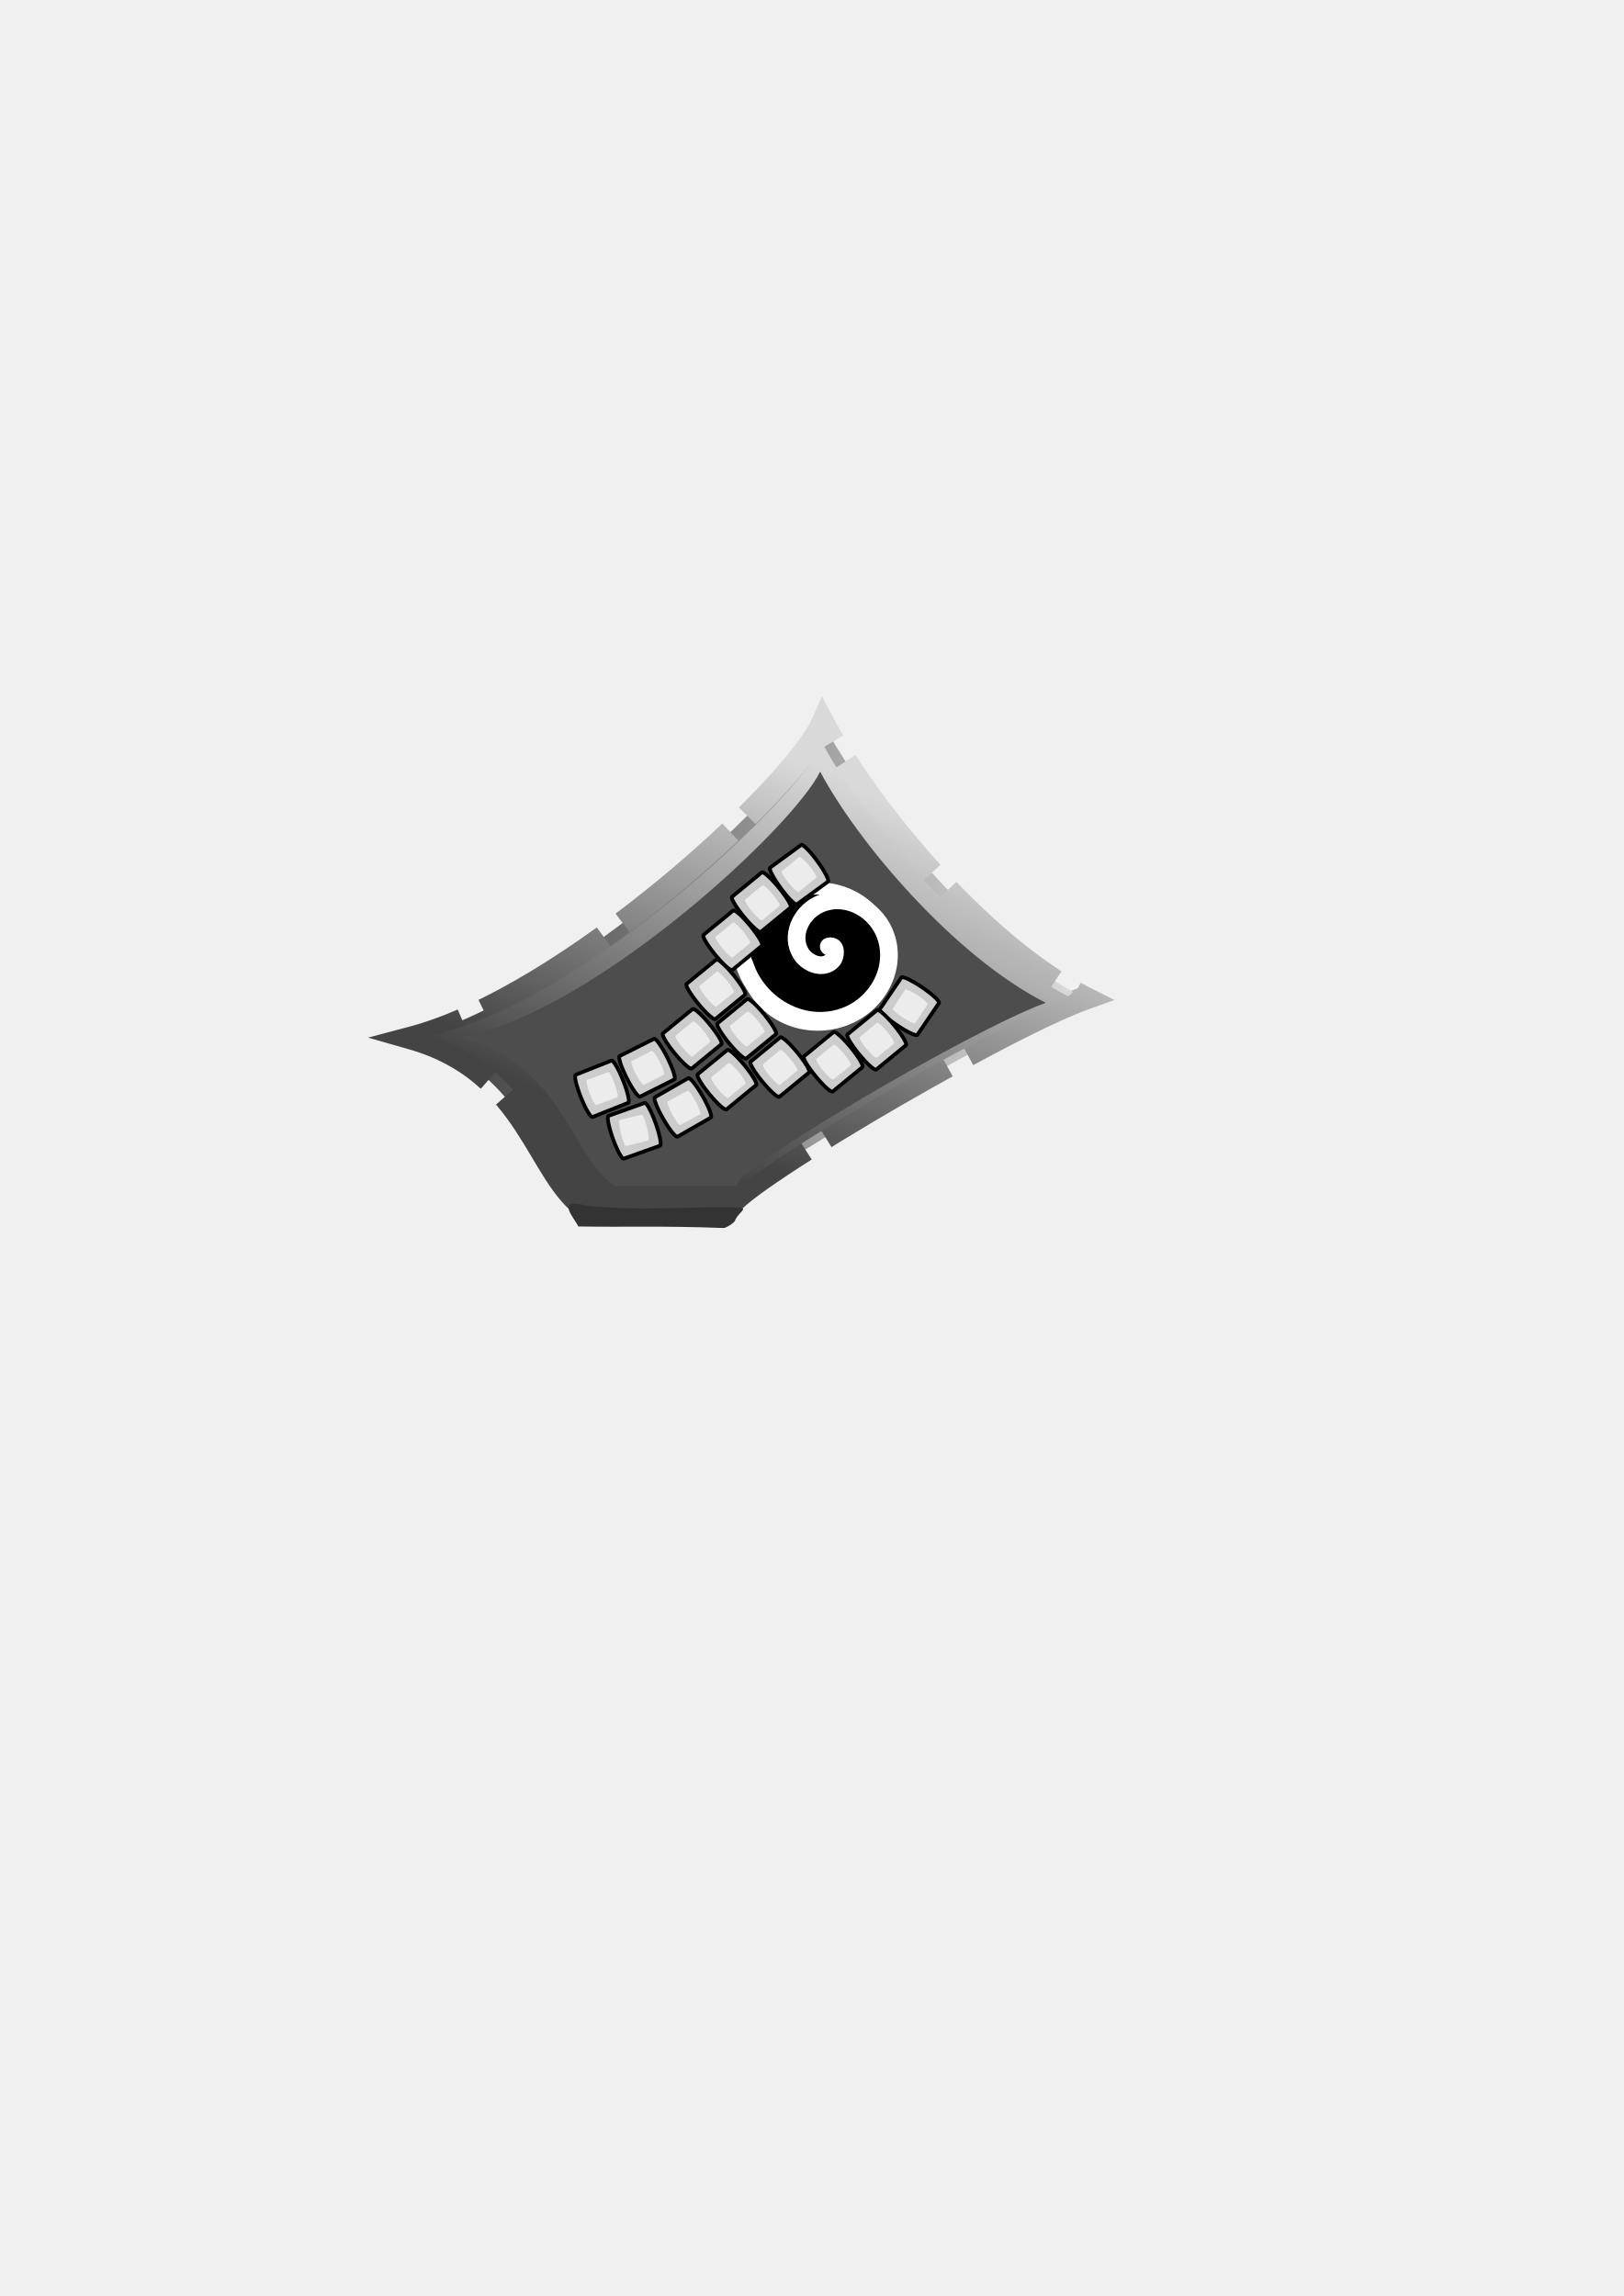
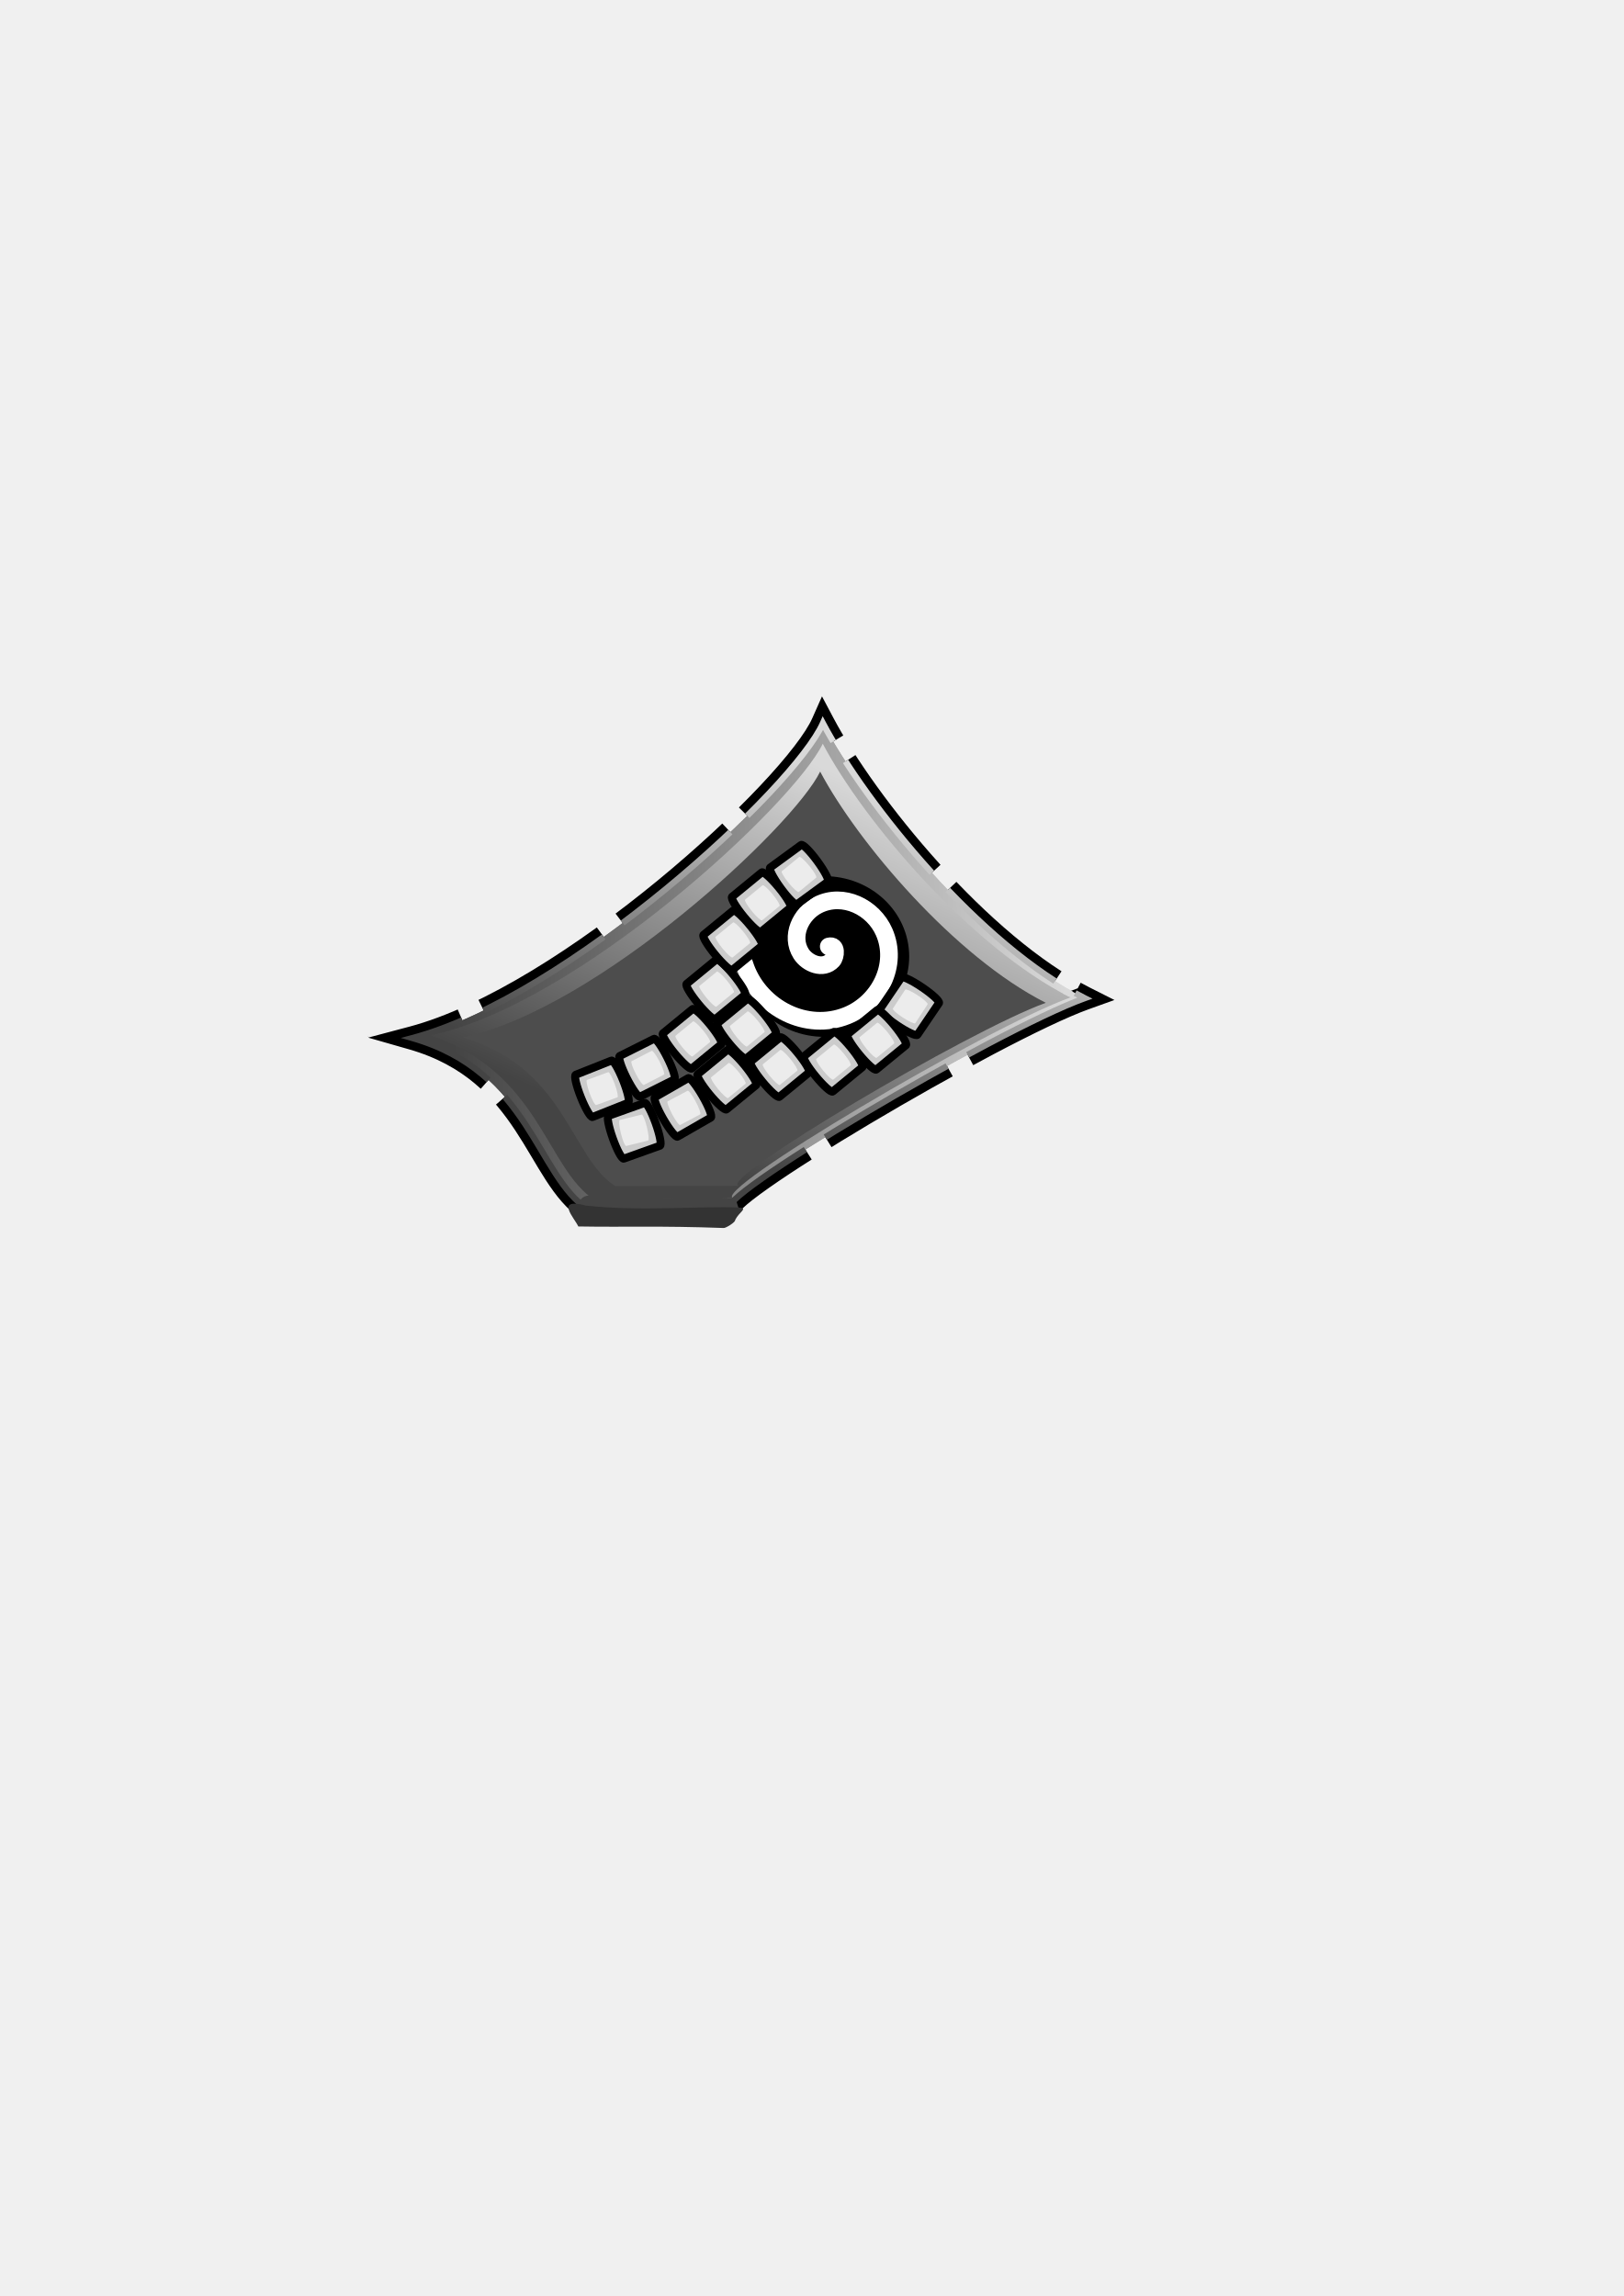
<svg xmlns="http://www.w3.org/2000/svg" xmlns:xlink="http://www.w3.org/1999/xlink" width="210mm" height="297mm" id="svg20632" version="1.1">
  <defs id="defs20634">
    <linearGradient xlink:href="#linearGradient6288" id="linearGradient6770" gradientUnits="userSpaceOnUse" gradientTransform="translate(-2428.467,-608.9006)" x1="-1578.846" y1="750.077" x2="-1662.808" y2="932.706" />
    <linearGradient id="linearGradient6288">
      <stop id="stop6298" offset="0" style="stop-color:#d9d9d9;stop-opacity:1;" />
      <stop style="stop-color:#444444;stop-opacity:1;" offset="1" id="stop6292" />
    </linearGradient>
    <linearGradient xlink:href="#linearGradient6288" id="linearGradient6768" gradientUnits="userSpaceOnUse" gradientTransform="translate(-2428.467,-608.9006)" x1="-1588.09" y1="749.23" x2="-1664.673" y2="918.881" />
    <linearGradient xlink:href="#linearGradient6288" id="linearGradient4294" gradientUnits="userSpaceOnUse" gradientTransform="matrix(0.9999724,-7.4244406e-3,7.4244406e-3,0.9999724,1984.643,-382.4945)" x1="-1578.846" y1="750.077" x2="-1662.808" y2="932.706" />
    <linearGradient xlink:href="#linearGradient6288" id="linearGradient4297" gradientUnits="userSpaceOnUse" gradientTransform="matrix(0.9999724,-7.4244406e-3,7.4244406e-3,0.9999724,1984.643,-382.4945)" x1="-1588.09" y1="749.23" x2="-1664.673" y2="918.881" />
    <linearGradient xlink:href="#linearGradient6288" id="linearGradient4353" gradientUnits="userSpaceOnUse" x1="522.185" y1="492.167" x2="221.559" y2="510.249" />
  </defs>
  <g id="layer1">
    <g id="g2491">
      <g id="g4307">
-         <path style="fill:url(#linearGradient4353);fill-opacity:1;fill-rule:evenodd;stroke:url(#linearGradient4297);stroke-width:11.486;stroke-linecap:butt;stroke-linejoin:miter;marker-start:none;stroke-miterlimit:4;stroke-dasharray:68.916, 11.486;stroke-dashoffset:0;stroke-opacity:1" d="M 287.543,591.295 C 262.321,575.255 259.252,524.042 201.533,507.502 277.775,487.245 388.141,385.385 402.262,353.583 423.446,393.601 479.028,462.173 530.248,488.01 487.001,503.534 343.699,588.468 357.282,591.19" id="path6726" />
+         <path style="fill:url(#linearGradient4353);fill-opacity:1;fill-rule:evenodd;stroke:#000000;stroke-width:11.486;stroke-linecap:butt;stroke-linejoin:miter;marker-start:none;stroke-miterlimit:4;stroke-dasharray:68.916, 11.486;stroke-dashoffset:0;stroke-opacity:1" d="M 287.543,591.295 C 262.321,575.255 259.252,524.042 201.533,507.502 277.775,487.245 388.141,385.385 402.262,353.583 423.446,393.601 479.028,462.173 530.248,488.01 487.001,503.534 343.699,588.468 357.282,591.19" id="path6726-outline" />
+         <path style="fill:url(#linearGradient4353);fill-opacity:1;fill-rule:evenodd;stroke:url(#linearGradient4297);stroke-width:3;stroke-linecap:butt;stroke-linejoin:miter;marker-start:none;stroke-miterlimit:4;stroke-dasharray:68.916, 11.486;stroke-dashoffset:0;stroke-opacity:1" d="M 287.543,591.295 C 262.321,575.255 259.252,524.042 201.533,507.502 277.775,487.245 388.141,385.385 402.262,353.583 423.446,393.601 479.028,462.173 530.248,488.01 487.001,503.534 343.699,588.468 357.282,591.19" id="path6726" />
        <path style="fill:none;fill-rule:evenodd;stroke:#808080;stroke-width:0.1;stroke-linecap:butt;stroke-linejoin:miter;stroke-miterlimit:4;stroke-dasharray:none;stroke-opacity:1" d="M 179.633,506.695 C 179.681,506.695 179.804,506.697 179.887,506.698 C 179.902,506.698 179.916,506.699 179.931,506.699" id="path7897" />
        <path style="fill:url(#linearGradient4294);fill-opacity:1;fill-rule:evenodd;stroke:none;stroke-width:11.486;stroke-linecap:butt;stroke-linejoin:miter;marker-start:none;stroke-miterlimit:4;stroke-dasharray:68.914, 11.486;stroke-dashoffset:0;stroke-opacity:1" d="M 290.854,586.804 C 266.848,571.537 264.215,524.448 210.364,506.211 C 282.914,491.018 387.814,393.143 402.19,363.611 C 422.352,401.699 474.482,463.067 523.233,487.659 C 482.071,502.435 345.677,583.274 358.605,585.865" id="path6728" />
        <path style="fill:#4d4d4d;fill-opacity:1;fill-rule:evenodd;stroke:none;stroke-width:11.486;stroke-linecap:butt;stroke-linejoin:miter;marker-start:none;stroke-miterlimit:4;stroke-dasharray:68.914, 11.486;stroke-dashoffset:0;stroke-opacity:1" d="M 300.71,579.86 C 278.834,565.948 276.173,521.53 226.111,507.184 C 292.222,493.34 387.812,404.151 400.912,377.239 C 419.285,411.947 466.789,467.869 511.213,490.278 C 473.705,503.743 349.415,577.408 361.196,579.769" id="path6730" />
-         <ellipse style="fill:#000000;stroke:#ffffff;stroke-width:11.999;stroke-linecap:square;paint-order:markers stroke fill" id="path1638" cx="399.698" cy="467.639" rx="32.432" ry="30.283" />
+         <ellipse style="fill:#000000;stroke:#000000;stroke-width:18;stroke-linecap:square;paint-order:markers stroke fill" id="path1638" cx="403" cy="467.639" rx="32.432" ry="30.283" />
        <path style="fill:none;fill-rule:evenodd;stroke:#ffffff;stroke-width:7.5;stroke-linecap:round;stroke-linejoin:miter;stroke-miterlimit:4;stroke-dasharray:none;stroke-opacity:1" id="path6732" d="M -1841.792,591.638 C -1838.164,591.998 -1840.487,596.707 -1842.391,597.669 C -1847.548,600.276 -1852.83,595.261 -1853.854,590.441 C -1855.685,581.819 -1848.134,574.446 -1839.997,573.546 C -1828.055,572.225 -1818.344,582.6 -1817.67,594.032 C -1816.771,609.269 -1830.062,621.383 -1844.785,621.791 C -1863.311,622.305 -1877.854,606.057 -1877.976,588.047 C -1877.981,587.342 -1877.965,586.637 -1877.929,585.932" transform="matrix(1.081431,-0.4011848,0.4011848,1.081431,2159.544,-915.9844)" />
        <g id="g6734" transform="matrix(0.9060636,0.3613978,-0.3613978,0.9060636,2150.533,295.019)" style="fill:#e6e6e6">
-           <rect transform="matrix(-0.8757396,-0.4827838,-0.4829096,0.8756702,0,0)" ry="1.767" rx="18.522" y="1537.923" x="959.762" height="22.774" width="22.778" id="rect6736" style="opacity:1;fill:#cccccc;fill-opacity:1;stroke:#000000;stroke-width:1.873;stroke-miterlimit:4;stroke-dasharray:none;stroke-dashoffset:0;stroke-opacity:1" />
-           <rect transform="matrix(-0.9767069,-0.2145779,-0.2147181,0.9766761,0,0)" ry="1.767" rx="18.522" y="1137.089" x="1322.746" height="22.774" width="22.778" id="rect6738" style="opacity:1;fill:#cccccc;fill-opacity:1;stroke:#000000;stroke-width:1.873;stroke-miterlimit:4;stroke-dasharray:none;stroke-dashoffset:0;stroke-opacity:1" />
-           <rect transform="matrix(-0.8757396,-0.4827838,-0.4829096,0.8756702,0,0)" ry="1.767" rx="18.522" y="1515.588" x="944.866" height="22.774" width="22.778" id="rect6740" style="opacity:1;fill:#cccccc;fill-opacity:1;stroke:#000000;stroke-width:1.873;stroke-miterlimit:4;stroke-dasharray:none;stroke-dashoffset:0;stroke-opacity:1" />
-           <rect transform="matrix(-0.8757396,-0.4827838,-0.4829096,0.8756702,0,0)" ry="1.767" rx="18.522" y="1538.586" x="985.132" height="22.774" width="22.778" id="rect6742" style="opacity:1;fill:#cccccc;fill-opacity:1;stroke:#000000;stroke-width:1.873;stroke-miterlimit:4;stroke-dasharray:none;stroke-dashoffset:0;stroke-opacity:1" />
-           <rect transform="matrix(-0.8757396,-0.4827838,-0.4829096,0.8756702,0,0)" ry="1.767" rx="18.522" y="1491.742" x="939.518" height="22.774" width="22.778" id="rect6744" style="opacity:1;fill:#cccccc;fill-opacity:1;stroke:#000000;stroke-width:1.873;stroke-miterlimit:4;stroke-dasharray:none;stroke-dashoffset:0;stroke-opacity:1" />
-           <rect transform="matrix(-0.8757396,-0.4827838,-0.4829096,0.8756702,0,0)" ry="1.767" rx="18.522" y="1537.97" x="1010.241" height="22.774" width="22.778" id="rect6746" style="opacity:1;fill:#cccccc;fill-opacity:1;stroke:#000000;stroke-width:1.873;stroke-miterlimit:4;stroke-dasharray:none;stroke-dashoffset:0;stroke-opacity:1" />
-           <rect transform="matrix(-0.8757396,-0.4827838,-0.4829096,0.8756702,0,0)" ry="1.767" rx="18.522" y="1515.828" x="1023.853" height="22.774" width="22.778" id="rect6748" style="opacity:1;fill:#cccccc;fill-opacity:1;stroke:#000000;stroke-width:1.873;stroke-miterlimit:4;stroke-dasharray:none;stroke-dashoffset:0;stroke-opacity:1" />
-           <rect transform="matrix(-0.8757396,-0.4827838,-0.4829096,0.8756702,0,0)" ry="1.767" rx="18.522" y="1492.63" x="1029.535" height="22.774" width="22.778" id="rect6750" style="opacity:1;fill:#cccccc;fill-opacity:1;stroke:#000000;stroke-width:1.873;stroke-miterlimit:4;stroke-dasharray:none;stroke-dashoffset:0;stroke-opacity:1" />
-           <rect transform="matrix(-0.847359,-0.5310204,-0.5311422,0.8472827,0,0)" ry="1.767" rx="18.522" y="1525.127" x="943.736" height="22.774" width="22.778" id="rect6752" style="opacity:1;fill:#cccccc;fill-opacity:1;stroke:#000000;stroke-width:1.873;stroke-miterlimit:4;stroke-dasharray:none;stroke-dashoffset:0;stroke-opacity:1" />
-           <rect transform="matrix(-0.8757396,-0.4827838,-0.4829096,0.8756702,0,0)" ry="1.767" rx="18.522" y="1562.879" x="998.591" height="22.774" width="22.778" id="rect6754" style="opacity:1;fill:#cccccc;fill-opacity:1;stroke:#000000;stroke-width:1.873;stroke-miterlimit:4;stroke-dasharray:none;stroke-dashoffset:0;stroke-opacity:1" />
-           <rect transform="matrix(-0.8757396,-0.4827838,-0.4829096,0.8756702,0,0)" ry="1.767" rx="18.522" y="1562.423" x="971.699" height="22.774" width="22.778" id="rect6756" style="opacity:1;fill:#cccccc;fill-opacity:1;stroke:#000000;stroke-width:1.873;stroke-miterlimit:4;stroke-dasharray:none;stroke-dashoffset:0;stroke-opacity:1" />
-           <rect transform="matrix(-0.7839127,-0.620871,-0.6209837,0.7838235,0,0)" ry="1.767" rx="18.522" y="1729.342" x="697.002" height="22.774" width="22.778" id="rect6758" style="opacity:1;fill:#cccccc;fill-opacity:1;stroke:#000000;stroke-width:1.873;stroke-miterlimit:4;stroke-dasharray:none;stroke-dashoffset:0;stroke-opacity:1" />
-           <rect transform="matrix(-0.7474145,-0.664358,-0.6644652,0.7473192,0,0)" ry="1.767" rx="18.522" y="1773.909" x="622.893" height="22.774" width="22.778" id="rect6760" style="opacity:1;fill:#cccccc;fill-opacity:1;stroke:#000000;stroke-width:1.873;stroke-miterlimit:4;stroke-dasharray:none;stroke-dashoffset:0;stroke-opacity:1" />
-           <rect transform="matrix(-0.6616868,-0.7497803,-0.7498753,0.6615792,0,0)" ry="1.767" rx="18.522" y="1854.163" x="374.984" height="22.774" width="22.778" id="rect6762" style="opacity:1;fill:#cccccc;fill-opacity:1;stroke:#000000;stroke-width:1.873;stroke-miterlimit:4;stroke-dasharray:none;stroke-dashoffset:0;stroke-opacity:1" />
-           <rect transform="matrix(-0.6874343,-0.7262466,-0.7263451,0.6873302,0,0)" ry="1.767" rx="18.522" y="1846.784" x="465.344" height="22.774" width="22.778" id="rect6764" style="opacity:1;fill:#cccccc;fill-opacity:1;stroke:#000000;stroke-width:1.873;stroke-miterlimit:4;stroke-dasharray:none;stroke-dashoffset:0;stroke-opacity:1" />
+           <rect transform="matrix(-0.8757396,-0.4827838,-0.4829096,0.8756702,0,0)" ry="1.767" rx="18.522" y="1537.923" x="959.762" height="22.774" width="22.778" id="rect6736" style="opacity:1;fill:#cccccc;fill-opacity:1;stroke:#000000;stroke-width:4;stroke-miterlimit:4;stroke-dasharray:none;stroke-dashoffset:0;stroke-opacity:1" />
+           <rect transform="matrix(-0.9767069,-0.2145779,-0.2147181,0.9766761,0,0)" ry="1.767" rx="18.522" y="1137.089" x="1322.746" height="22.774" width="22.778" id="rect6738" style="opacity:1;fill:#cccccc;fill-opacity:1;stroke:#000000;stroke-width:4;stroke-miterlimit:4;stroke-dasharray:none;stroke-dashoffset:0;stroke-opacity:1" />
+           <rect transform="matrix(-0.8757396,-0.4827838,-0.4829096,0.8756702,0,0)" ry="1.767" rx="18.522" y="1515.588" x="944.866" height="22.774" width="22.778" id="rect6740" style="opacity:1;fill:#cccccc;fill-opacity:1;stroke:#000000;stroke-width:4;stroke-miterlimit:4;stroke-dasharray:none;stroke-dashoffset:0;stroke-opacity:1" />
+           <rect transform="matrix(-0.8757396,-0.4827838,-0.4829096,0.8756702,0,0)" ry="1.767" rx="18.522" y="1538.586" x="985.132" height="22.774" width="22.778" id="rect6742" style="opacity:1;fill:#cccccc;fill-opacity:1;stroke:#000000;stroke-width:4;stroke-miterlimit:4;stroke-dasharray:none;stroke-dashoffset:0;stroke-opacity:1" />
+           <rect transform="matrix(-0.8757396,-0.4827838,-0.4829096,0.8756702,0,0)" ry="1.767" rx="18.522" y="1491.742" x="939.518" height="22.774" width="22.778" id="rect6744" style="opacity:1;fill:#cccccc;fill-opacity:1;stroke:#000000;stroke-width:4;stroke-miterlimit:4;stroke-dasharray:none;stroke-dashoffset:0;stroke-opacity:1" />
+           <rect transform="matrix(-0.8757396,-0.4827838,-0.4829096,0.8756702,0,0)" ry="1.767" rx="18.522" y="1537.97" x="1010.241" height="22.774" width="22.778" id="rect6746" style="opacity:1;fill:#cccccc;fill-opacity:1;stroke:#000000;stroke-width:4;stroke-miterlimit:4;stroke-dasharray:none;stroke-dashoffset:0;stroke-opacity:1" />
+           <rect transform="matrix(-0.8757396,-0.4827838,-0.4829096,0.8756702,0,0)" ry="1.767" rx="18.522" y="1515.828" x="1023.853" height="22.774" width="22.778" id="rect6748" style="opacity:1;fill:#cccccc;fill-opacity:1;stroke:#000000;stroke-width:4;stroke-miterlimit:4;stroke-dasharray:none;stroke-dashoffset:0;stroke-opacity:1" />
+           <rect transform="matrix(-0.8757396,-0.4827838,-0.4829096,0.8756702,0,0)" ry="1.767" rx="18.522" y="1492.63" x="1029.535" height="22.774" width="22.778" id="rect6750" style="opacity:1;fill:#cccccc;fill-opacity:1;stroke:#000000;stroke-width:4;stroke-miterlimit:4;stroke-dasharray:none;stroke-dashoffset:0;stroke-opacity:1" />
+           <rect transform="matrix(-0.847359,-0.5310204,-0.5311422,0.8472827,0,0)" ry="1.767" rx="18.522" y="1525.127" x="943.736" height="22.774" width="22.778" id="rect6752" style="opacity:1;fill:#cccccc;fill-opacity:1;stroke:#000000;stroke-width:4;stroke-miterlimit:4;stroke-dasharray:none;stroke-dashoffset:0;stroke-opacity:1" />
+           <rect transform="matrix(-0.8757396,-0.4827838,-0.4829096,0.8756702,0,0)" ry="1.767" rx="18.522" y="1562.879" x="998.591" height="22.774" width="22.778" id="rect6754" style="opacity:1;fill:#cccccc;fill-opacity:1;stroke:#000000;stroke-width:4;stroke-miterlimit:4;stroke-dasharray:none;stroke-dashoffset:0;stroke-opacity:1" />
+           <rect transform="matrix(-0.8757396,-0.4827838,-0.4829096,0.8756702,0,0)" ry="1.767" rx="18.522" y="1562.423" x="971.699" height="22.774" width="22.778" id="rect6756" style="opacity:1;fill:#cccccc;fill-opacity:1;stroke:#000000;stroke-width:4;stroke-miterlimit:4;stroke-dasharray:none;stroke-dashoffset:0;stroke-opacity:1" />
+           <rect transform="matrix(-0.7839127,-0.620871,-0.6209837,0.7838235,0,0)" ry="1.767" rx="18.522" y="1729.342" x="697.002" height="22.774" width="22.778" id="rect6758" style="opacity:1;fill:#cccccc;fill-opacity:1;stroke:#000000;stroke-width:4;stroke-miterlimit:4;stroke-dasharray:none;stroke-dashoffset:0;stroke-opacity:1" />
+           <rect transform="matrix(-0.7474145,-0.664358,-0.6644652,0.7473192,0,0)" ry="1.767" rx="18.522" y="1773.909" x="622.893" height="22.774" width="22.778" id="rect6760" style="opacity:1;fill:#cccccc;fill-opacity:1;stroke:#000000;stroke-width:4;stroke-miterlimit:4;stroke-dasharray:none;stroke-dashoffset:0;stroke-opacity:1" />
+           <rect transform="matrix(-0.6616868,-0.7497803,-0.7498753,0.6615792,0,0)" ry="1.767" rx="18.522" y="1854.163" x="374.984" height="22.774" width="22.778" id="rect6762" style="opacity:1;fill:#cccccc;fill-opacity:1;stroke:#000000;stroke-width:4;stroke-miterlimit:4;stroke-dasharray:none;stroke-dashoffset:0;stroke-opacity:1" />
+           <rect transform="matrix(-0.6874343,-0.7262466,-0.7263451,0.6873302,0,0)" ry="1.767" rx="18.522" y="1846.784" x="465.344" height="22.774" width="22.778" id="rect6764" style="opacity:1;fill:#cccccc;fill-opacity:1;stroke:#000000;stroke-width:4;stroke-miterlimit:4;stroke-dasharray:none;stroke-dashoffset:0;stroke-opacity:1" />
        </g>
        <path style="fill:#444444;fill-opacity:1;fill-rule:evenodd;stroke:none;stroke-width:1px;stroke-linecap:butt;stroke-linejoin:miter;stroke-opacity:1" d="M 284.047,595.802 C 307.737,596.251 324.417,595.378 355.784,596.638 C 356.72,596.865 361.854,593.436 361.54,592.216 C 359.034,584.278 359.783,586.084 356.484,585.903 C 337.117,585.029 314.055,587.647 287.869,584.445 C 281.664,585.071 282.212,591.282 284.047,595.802 z" id="path6766" />
        <rect transform="matrix(-0.6345586,-0.7728747,-0.7729659,0.6344476,0,0)" ry="1.015" rx="10.637" y="30.372" x="-627.14" height="13.079" width="13.082" id="rect6820" style="fill:#ececec;fill-opacity:1;stroke:none;stroke-width:1.873;stroke-miterlimit:4;stroke-dasharray:none;stroke-dashoffset:0;stroke-opacity:1" />
        <rect transform="matrix(-0.6345586,-0.7728747,-0.7729659,0.6344476,0,0)" ry="1.015" rx="10.637" y="29.577" x="-602.589" height="13.079" width="13.082" id="rect6822" style="fill:#ececec;fill-opacity:1;stroke:none;stroke-width:1.873;stroke-miterlimit:4;stroke-dasharray:none;stroke-dashoffset:0;stroke-opacity:1" />
        <rect transform="matrix(-0.6345586,-0.7728747,-0.7729659,0.6344476,0,0)" ry="1.015" rx="10.637" y="8.213" x="-589.022" height="13.079" width="13.082" id="rect6824" style="fill:#ececec;fill-opacity:1;stroke:none;stroke-width:1.873;stroke-miterlimit:4;stroke-dasharray:none;stroke-dashoffset:0;stroke-opacity:1" />
        <rect transform="matrix(-0.6345586,-0.7728747,-0.7729659,0.6344476,0,0)" ry="1.015" rx="10.637" y="-14.452" x="-584.131" height="13.079" width="13.082" id="rect6826" style="fill:#ececec;fill-opacity:1;stroke:none;stroke-width:1.873;stroke-miterlimit:4;stroke-dasharray:none;stroke-dashoffset:0;stroke-opacity:1" />
        <rect transform="matrix(-0.6345586,-0.7728747,-0.7729659,0.6344476,0,0)" ry="1.015" rx="10.637" y="-37.13" x="-584.795" height="13.079" width="13.082" id="rect6828" style="fill:#ececec;fill-opacity:1;stroke:none;stroke-width:1.873;stroke-miterlimit:4;stroke-dasharray:none;stroke-dashoffset:0;stroke-opacity:1" />
        <rect transform="matrix(-0.8373556,-0.5466586,-0.5467789,0.837277,0,0)" ry="1.015" rx="10.637" y="162.24" x="-648.126" height="13.079" width="13.082" id="rect6830" style="fill:#ececec;fill-opacity:1;stroke:none;stroke-width:1.873;stroke-miterlimit:4;stroke-dasharray:none;stroke-dashoffset:0;stroke-opacity:1" />
        <rect transform="matrix(-0.6345586,-0.7728747,-0.7729659,0.6344476,0,0)" ry="1.015" rx="10.637" y="-15.085" x="-671.619" height="13.079" width="13.082" id="rect6832" style="fill:#ececec;fill-opacity:1;stroke:none;stroke-width:1.873;stroke-miterlimit:4;stroke-dasharray:none;stroke-dashoffset:0;stroke-opacity:1" />
        <rect transform="matrix(-0.6345586,-0.7728747,-0.7729659,0.6344476,0,0)" ry="1.015" rx="10.637" y="8.074" x="-666.409" height="13.079" width="13.082" id="rect6834" style="fill:#ececec;fill-opacity:1;stroke:none;stroke-width:1.873;stroke-miterlimit:4;stroke-dasharray:none;stroke-dashoffset:0;stroke-opacity:1" />
        <rect transform="matrix(-0.6345586,-0.7728747,-0.7729659,0.6344476,0,0)" ry="1.015" rx="10.637" y="29.921" x="-651.863" height="13.079" width="13.082" id="rect6836" style="fill:#ececec;fill-opacity:1;stroke:none;stroke-width:1.873;stroke-miterlimit:4;stroke-dasharray:none;stroke-dashoffset:0;stroke-opacity:1" />
        <rect transform="matrix(-0.6345586,-0.7728747,-0.7729659,0.6344476,0,0)" ry="1.015" rx="10.637" y="54.043" x="-613.993" height="13.079" width="13.082" id="rect6838" style="fill:#ececec;fill-opacity:1;stroke:none;stroke-width:1.873;stroke-miterlimit:4;stroke-dasharray:none;stroke-dashoffset:0;stroke-opacity:1" />
        <rect transform="matrix(-0.6345586,-0.7728747,-0.7729659,0.6344476,0,0)" ry="1.015" rx="10.637" y="53.511" x="-640.759" height="13.079" width="13.082" id="rect6840" style="fill:#ececec;fill-opacity:1;stroke:none;stroke-width:1.873;stroke-miterlimit:4;stroke-dasharray:none;stroke-dashoffset:0;stroke-opacity:1" />
        <rect transform="matrix(-0.4577609,-0.8890753,-0.8891411,0.4576332,0,0)" ry="1.015" rx="10.637" y="-49.067" x="-615.666" height="13.079" width="13.082" id="rect6842" style="fill:#ececec;fill-opacity:1;stroke:none;stroke-width:1.873;stroke-miterlimit:4;stroke-dasharray:none;stroke-dashoffset:0;stroke-opacity:1" />
        <rect transform="matrix(-0.4681376,-0.8836556,-0.8837228,0.4680106,0,0)" ry="1.015" rx="10.637" y="-48.391" x="-641.654" height="13.079" width="13.082" id="rect6844" style="fill:#ececec;fill-opacity:1;stroke:none;stroke-width:1.873;stroke-miterlimit:4;stroke-dasharray:none;stroke-dashoffset:0;stroke-opacity:1" />
        <rect transform="matrix(-0.2392959,-0.9709467,-0.970981,0.2391565,0,0)" ry="1.015" rx="10.637" y="-175.17" x="-617.206" height="13.079" width="13.082" id="rect6846" style="fill:#ececec;fill-opacity:1;stroke:none;stroke-width:1.873;stroke-miterlimit:4;stroke-dasharray:none;stroke-dashoffset:0;stroke-opacity:1" />
        <rect transform="matrix(-0.3440762,-0.9389417,-0.9389911,0.3439413,0,0)" ry="1.015" rx="10.637" y="-99.796" x="-607.543" height="13.079" width="13.082" id="rect6848" style="fill:#ececec;fill-opacity:1;stroke:none;stroke-width:1.873;stroke-miterlimit:4;stroke-dasharray:none;stroke-dashoffset:0;stroke-opacity:1" />
        <path style="fill:#d9d9d9;fill-opacity:1;fill-rule:evenodd;stroke:none;stroke-width:1px;stroke-linecap:butt;stroke-linejoin:miter;stroke-opacity:1" d="M 524.518,484.993 C 524.161,485.464 522.99,486.427 522.19,487.061 C 521.322,486.579 520.556,486.235 519.788,485.858 C 519.386,485.661 519.957,484.672 520.119,484.342 C 520.382,483.806 520.759,483.459 521.577,483.452 C 522.821,483.723 523.408,484.363 524.518,484.993 z" id="path6850" />
      </g>
      <path style="fill:#333333;fill-opacity:1;fill-rule:evenodd;stroke:none;stroke-width:1px;stroke-linecap:butt;stroke-linejoin:miter;stroke-opacity:1" d="M 282.687,599.618 C 306.132,600.021 322.64,599.237 353.682,600.369 C 354.608,600.572 359.689,597.494 359.378,596.399 C 361.398,592.399 365.765,590.77 361.374,590.358 C 342.208,589.573 312.385,592.298 286.47,589.424 C 270.954,585.361 280.872,595.561 282.687,599.618 z" id="path2489" />
    </g>
  </g>
</svg>
